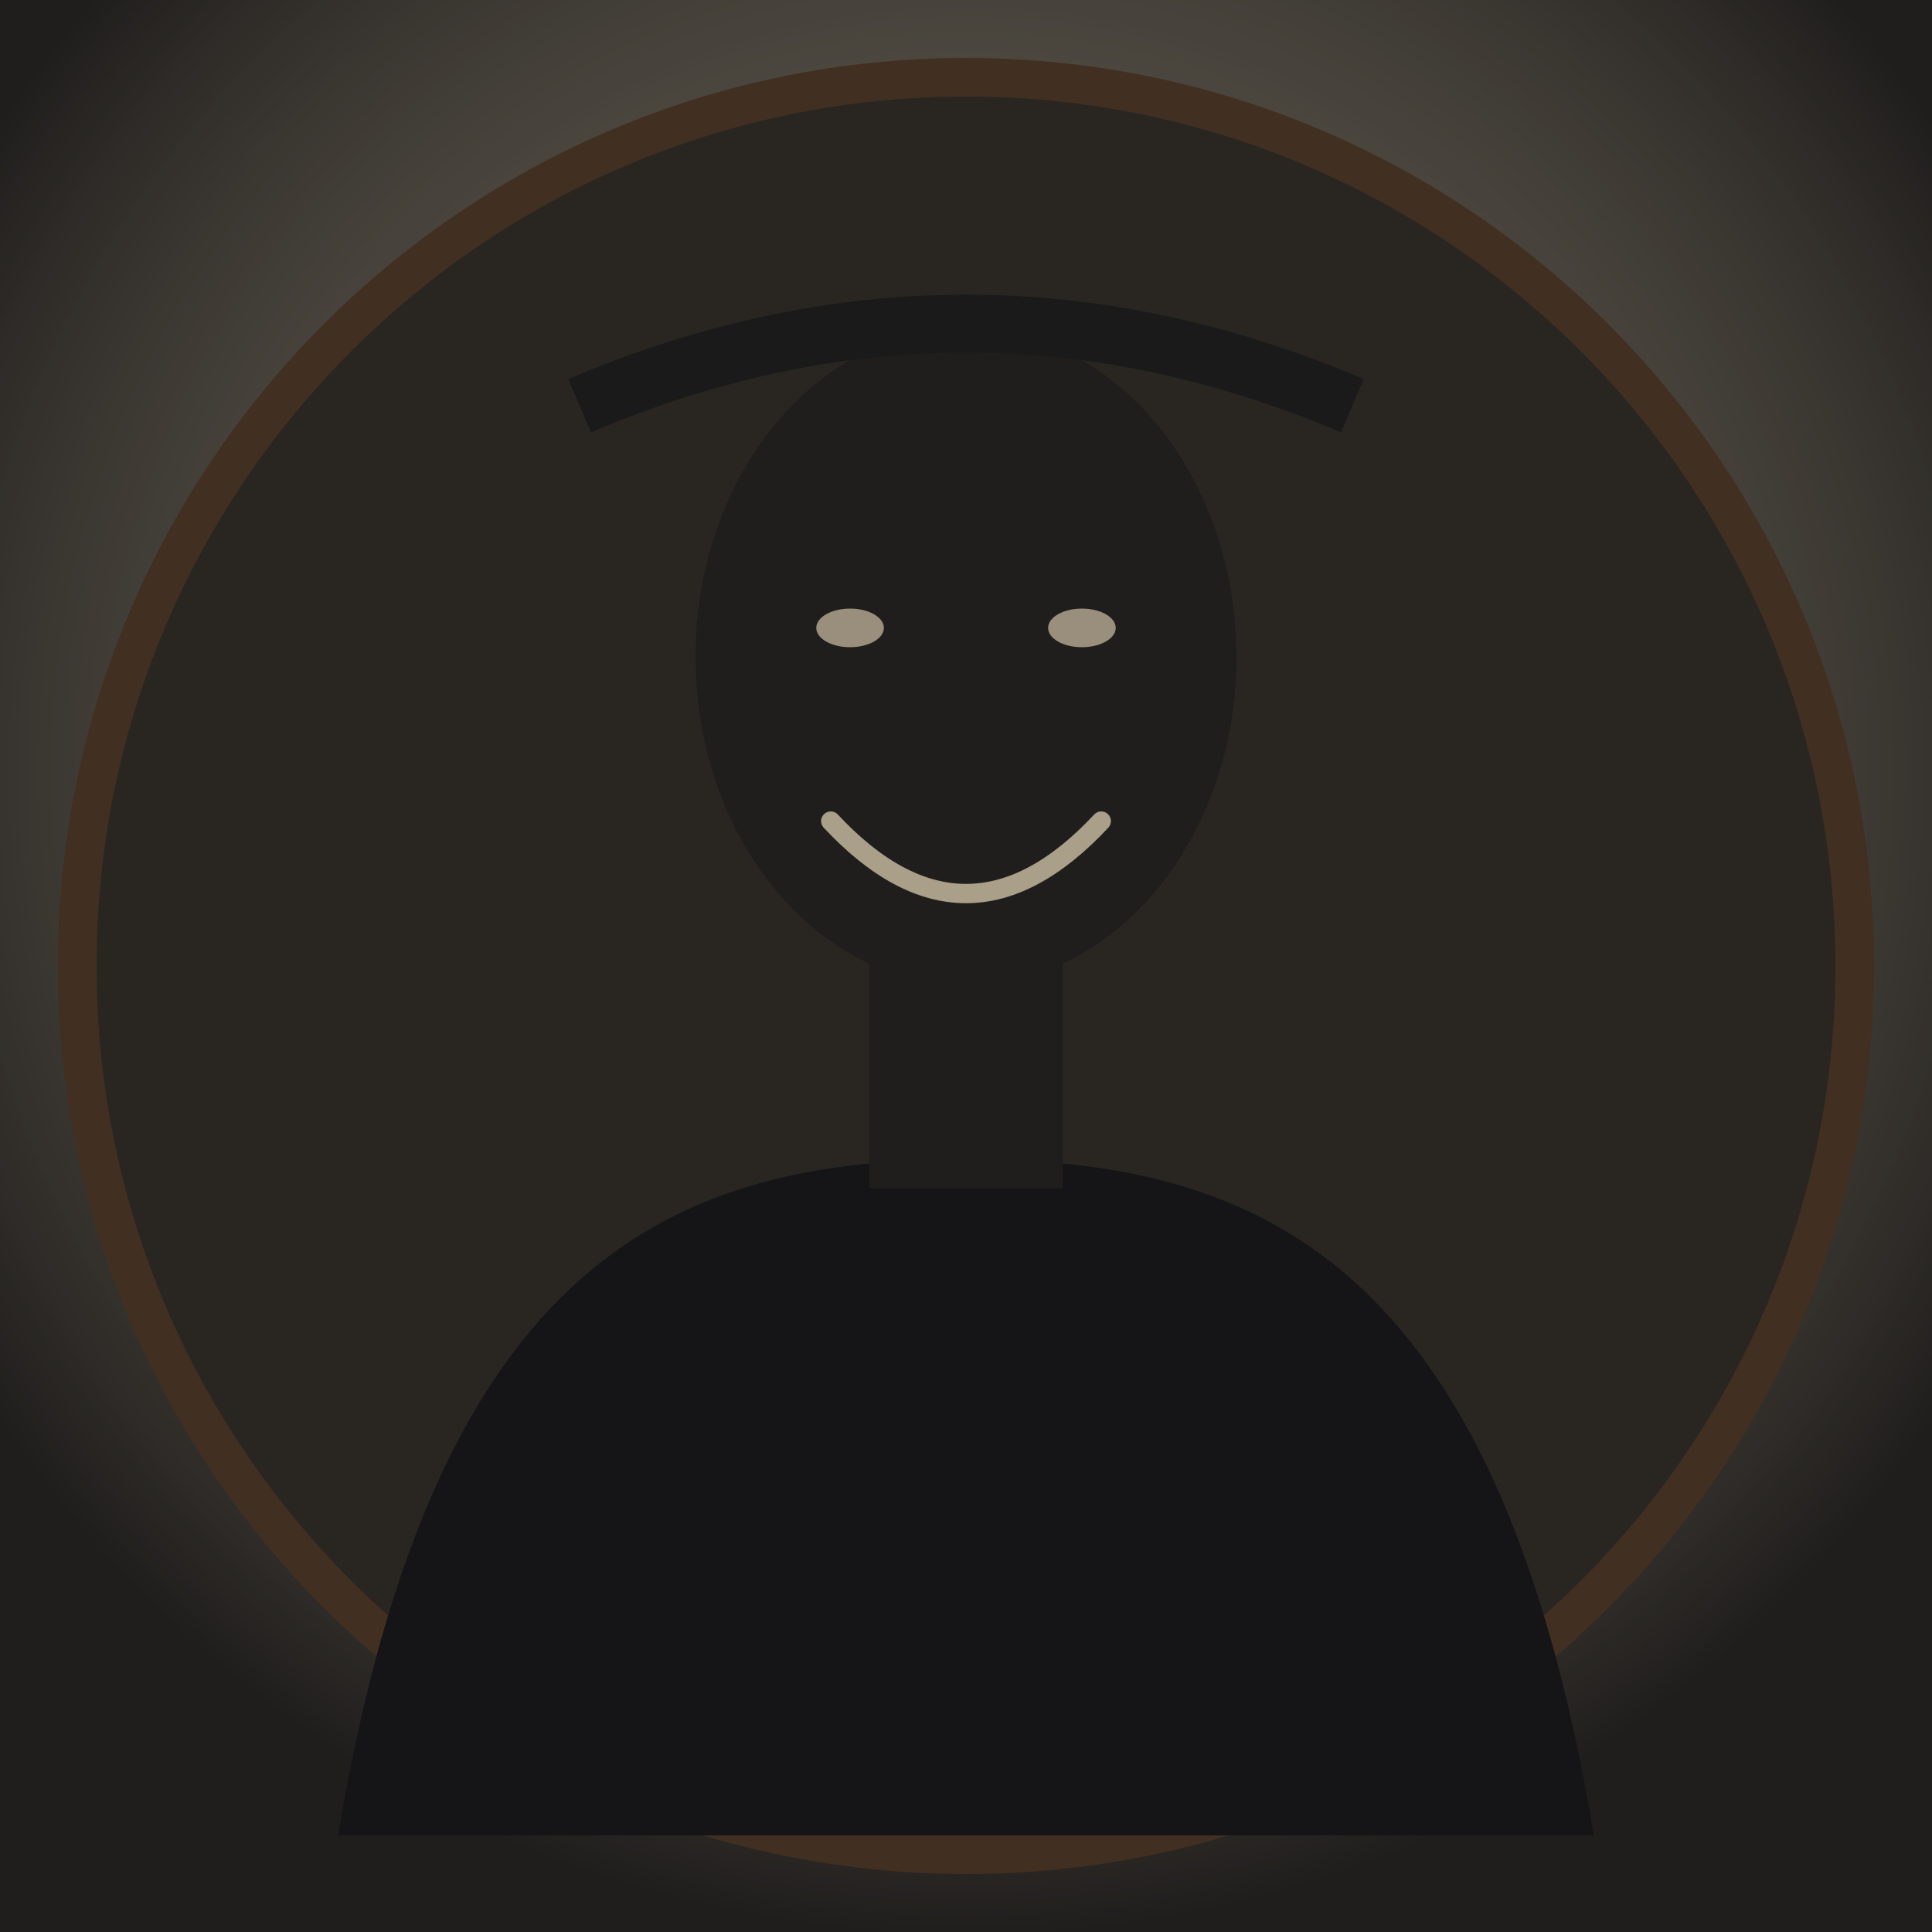
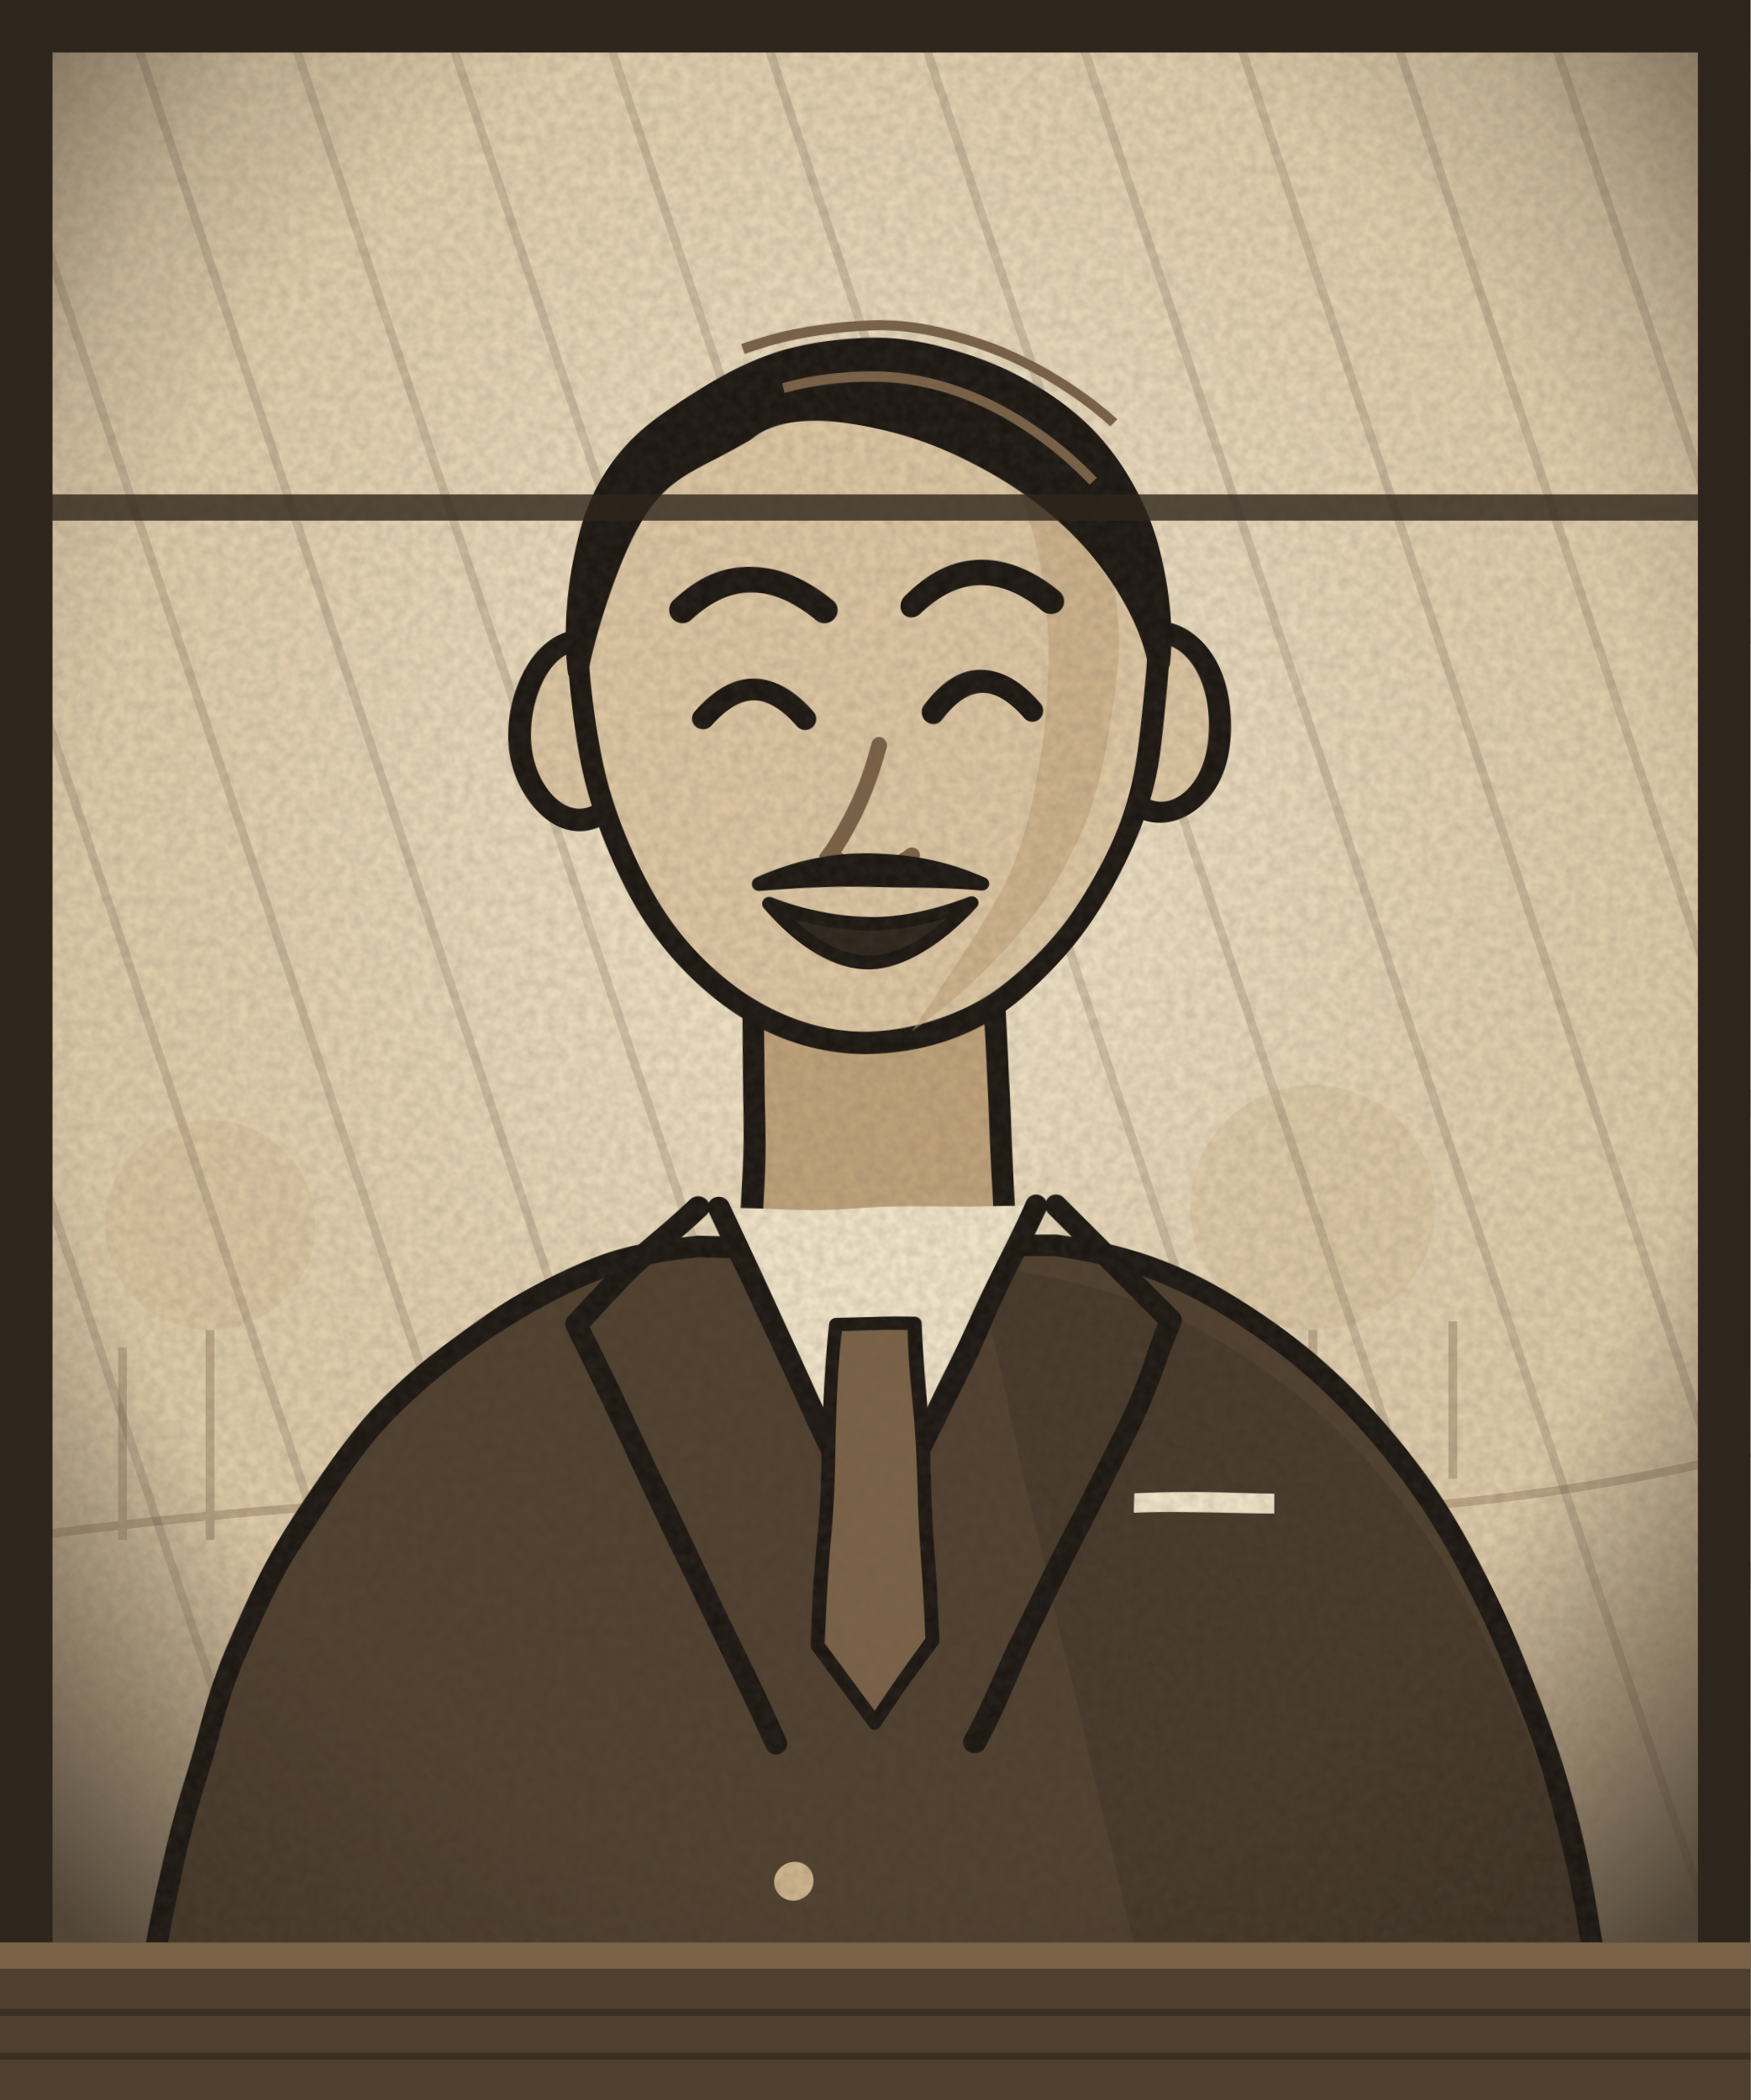
- <svg xmlns="http://www.w3.org/2000/svg" viewBox="0 0 200 200" width="100%" height="100%">
+ <svg xmlns="http://www.w3.org/2000/svg" viewBox="0 0 200 240" width="200" height="240">
  <defs>
-     <radialGradient id="frost" cx="50%" cy="40%" r="60%">
-       <stop offset="0%" stop-color="#E8D8BA" stop-opacity="0.3" />
-       <stop offset="100%" stop-color="#242220" stop-opacity="0.9" />
+     <radialGradient id="kinh" cx="50%" cy="38%" r="70%">
+       <stop offset="0%" stop-color="#f6ecd4" stop-opacity="0.9" />
+       <stop offset="70%" stop-color="#cdb48c" stop-opacity="0.55" />
+       <stop offset="100%" stop-color="#4f3f2e" stop-opacity="0.85" />
    </radialGradient>
-     <filter id="blurFilter">
-       <feGaussianBlur stdDeviation="1.5" />
+     <filter id="hat" x="0" y="0" width="100%" height="100%">
+       <feTurbulence type="fractalNoise" baseFrequency="0.85" numOctaves="2" seed="150" />
+       <feColorMatrix values="0 0 0 0 0.11  0 0 0 0 0.09  0 0 0 0 0.07  0 0 0 0.55 -0.12" />
+       <feComposite in2="SourceGraphic" operator="in" />
    </filter>
+     <filter id="net" x="-5%" y="-5%" width="110%" height="110%">
+       <feTurbulence type="fractalNoise" baseFrequency="0.04" numOctaves="2" seed="3" result="n" />
+       <feDisplacementMap in="SourceGraphic" in2="n" scale="1.6" />
+     </filter>
+     <radialGradient id="toi" cx="50%" cy="45%" r="75%">
+       <stop offset="60%" stop-color="#1c1712" stop-opacity="0" />
+       <stop offset="100%" stop-color="#1c1712" stop-opacity="0.45" />
+     </radialGradient>
  </defs>
-   <rect width="200" height="200" fill="#1F1E1D" />
-   <rect width="200" height="200" fill="url(#frost)" />
-   <circle cx="100" cy="100" r="92" fill="#2E2B27" stroke="#4A3525" stroke-width="4" />
-   <path d="M35,190 C45,130 70,120 100,120 C130,120 155,130 165,190 Z" fill="#18181B" />
-   <rect x="90" y="95" width="20" height="28" fill="#242220" />
-   <ellipse cx="100" cy="68" rx="28" ry="34" fill="#242220" />
-   <ellipse cx="88" cy="65" rx="3.5" ry="2" fill="#E8D8BA" opacity="0.7" />
-   <ellipse cx="112" cy="65" rx="3.5" ry="2" fill="#E8D8BA" opacity="0.7" />
-   <path d="M86,85 Q100,100 114,85" stroke="#E8D8BA" stroke-width="2" fill="none" opacity="0.8" stroke-linecap="round" />
-   <path d="M60,42 Q100,25 140,42" stroke="#1F1E1D" stroke-width="6" fill="none" />
-   <rect width="200" height="200" fill="black" opacity="0.12" style="mix-blend-mode: multiply;" />
+   <rect width="200" height="240" fill="#efe3c8" />
+   <rect width="200" height="240" fill="url(#kinh)" />
+   <g opacity="0.35" stroke="#7a6247" stroke-width="1">
+     <path d="M0 176 Q60 168 110 172 T200 166" fill="none" />
+     <path d="M14 176 v-22 M24 176 v-30 M150 170 v-26 M166 169 v-18" />
+     <circle cx="24" cy="140" r="12" fill="#cdb48c" stroke="none" />
+     <circle cx="150" cy="138" r="14" fill="#cdb48c" stroke="none" />
+   </g>
+   <g stroke="#4f3f2e" stroke-width="1" opacity="0.18">
+     <line x1="-40" y1="0" x2="40" y2="240" />
+     <line x1="-22" y1="0" x2="58" y2="240" />
+     <line x1="-4" y1="0" x2="76" y2="240" />
+     <line x1="14" y1="0" x2="94" y2="240" />
+     <line x1="32" y1="0" x2="112" y2="240" />
+     <line x1="50" y1="0" x2="130" y2="240" />
+     <line x1="68" y1="0" x2="148" y2="240" />
+     <line x1="86" y1="0" x2="166" y2="240" />
+     <line x1="104" y1="0" x2="184" y2="240" />
+     <line x1="122" y1="0" x2="202" y2="240" />
+     <line x1="140" y1="0" x2="220" y2="240" />
+     <line x1="158" y1="0" x2="238" y2="240" />
+     <line x1="176" y1="0" x2="256" y2="240" />
+     <line x1="194" y1="0" x2="274" y2="240" />
+     <line x1="212" y1="0" x2="292" y2="240" />
+     <line x1="230" y1="0" x2="310" y2="240" />
+   </g>
+   <g filter="url(#net)">
+     <g transform="translate(0 0) translate(100 222) scale(1.14) translate(-100 -222)">
+       <path d="M88 124 L87 156 L113 156 L112 124 Z" fill="#bfa27a" stroke="#1c1712" stroke-width="2.2" stroke-linejoin="round" stroke-linecap="round" />
+       <path d="M26 240 C30 182 56 156 82 152           L118 152 C144 156 170 182 174 240 Z" fill="#4f3f2e" stroke="#1c1712" stroke-width="2.2" stroke-linejoin="round" stroke-linecap="round" />
+       <path d="M110 154 C144 158 168 184 174 240 L130 240 Z" fill="#1c1712" opacity="0.18" />
+       <path d="M84 148 L100 182 L116 148" fill="#efe3c8" stroke="#1c1712" stroke-width="2.2" stroke-linejoin="round" stroke-linecap="round" />
+       <path d="M82 148 L70 160 L90 202 M118 148 L130 160 L110 202" fill="none" stroke="#1c1712" stroke-width="2.2" stroke-linejoin="round" stroke-linecap="round" />
+       <path d="M96 160 L104 160 L106 192 L100 200 L94 192 Z" fill="#7a6247" stroke="#1c1712" stroke-width="1.4" stroke-linejoin="round" stroke-linecap="round" />
+       <path d="M126 178 h14" stroke="#efe3c8" stroke-width="2" />
+       <circle cx="92" cy="216" r="2" fill="#cdb48c" />
+       <circle cx="92" cy="232" r="2" fill="#cdb48c" />
+       <g transform="rotate(-1 100 136)">
+         <ellipse cx="71" cy="100" rx="6" ry="9" fill="#dcc6a2" stroke="#1c1712" stroke-width="2.2" stroke-linejoin="round" stroke-linecap="round" />
+         <ellipse cx="129" cy="100" rx="6" ry="9" fill="#dcc6a2" stroke="#1c1712" stroke-width="2.2" stroke-linejoin="round" stroke-linecap="round" />
+         <path d="M71 90 C71 56 129 56 129 90 C129 117.6 114.5 132 100 132 C85.5 132 71 117.6 71 90 Z" fill="#dcc6a2" stroke="#1c1712" stroke-width="2.2" stroke-linejoin="round" stroke-linecap="round" />
+         <path d="M110.15 66 C131 70 131 114 104 131 C120.3 110.4 123.2 86 110.15 66 Z" fill="#bfa27a" opacity="0.55" />
+         <path d="M81.4 88 Q88.4 82 95.4 88" fill="none" stroke="#1c1712" stroke-width="2.6" stroke-linecap="round" />
+         <path d="M104.6 88 Q111.6 82 118.6 88" fill="none" stroke="#1c1712" stroke-width="2.6" stroke-linecap="round" />
+         <path d="M83.4 99 Q88.4 93 93.4 99" fill="none" stroke="#1c1712" stroke-width="2.2" stroke-linejoin="round" stroke-linecap="round" />
+         <path d="M106.6 99 Q111.6 93 116.6 99" fill="none" stroke="#1c1712" stroke-width="2.2" stroke-linejoin="round" stroke-linecap="round" />
+         <path d="M101 102 q-3 8 -5 11 q4 3 8 0" fill="none" stroke="#7a6247" stroke-width="1.6" stroke-linecap="round" />
+         <path d="M90 118 Q100 130 110 118 Q100 122 90 118 Z" fill="#2e251c" stroke="#1c1712" stroke-width="1.4" stroke-linejoin="round" stroke-linecap="round" />
+         <path d="M89 116 Q100 111 111 116 Q100 115 89 116 Z" fill="#1c1712" stroke="#1c1712" stroke-width="1.4" stroke-linejoin="round" stroke-linecap="round" />
+         <path d="M71 94 C67 52 133 52 129 94 C125 74 96 64 88 70 C80 74 75 76 71 94 Z" fill="#1c1712" stroke="#1c1712" stroke-width="2.2" stroke-linejoin="round" stroke-linecap="round" />
+         <path d="M88 62 Q110 56 125 70 M92 66 Q110 62 123 76" stroke="#7a6247" stroke-width="1" fill="none" />
+       </g>
+     </g>
+   </g>
+   <rect width="200" height="240" fill="url(#toi)" />
+   <rect width="200" height="240" fill="#000" filter="url(#hat)" opacity="0.5" />
+   <rect x="3" y="3" width="194" height="234" fill="none" stroke="#2e251c" stroke-width="6" />
+   <line x1="3" y1="58" x2="197" y2="58" stroke="#2e251c" stroke-width="3" opacity="0.8" />
+   <rect x="0" y="222" width="200" height="18" fill="#4f3f2e" />
+   <rect x="0" y="222" width="200" height="3" fill="#7a6247" />
+   <path d="M0 230 H200 M0 235 H200" stroke="#2e251c" stroke-width="0.8" opacity="0.6" />
</svg>
